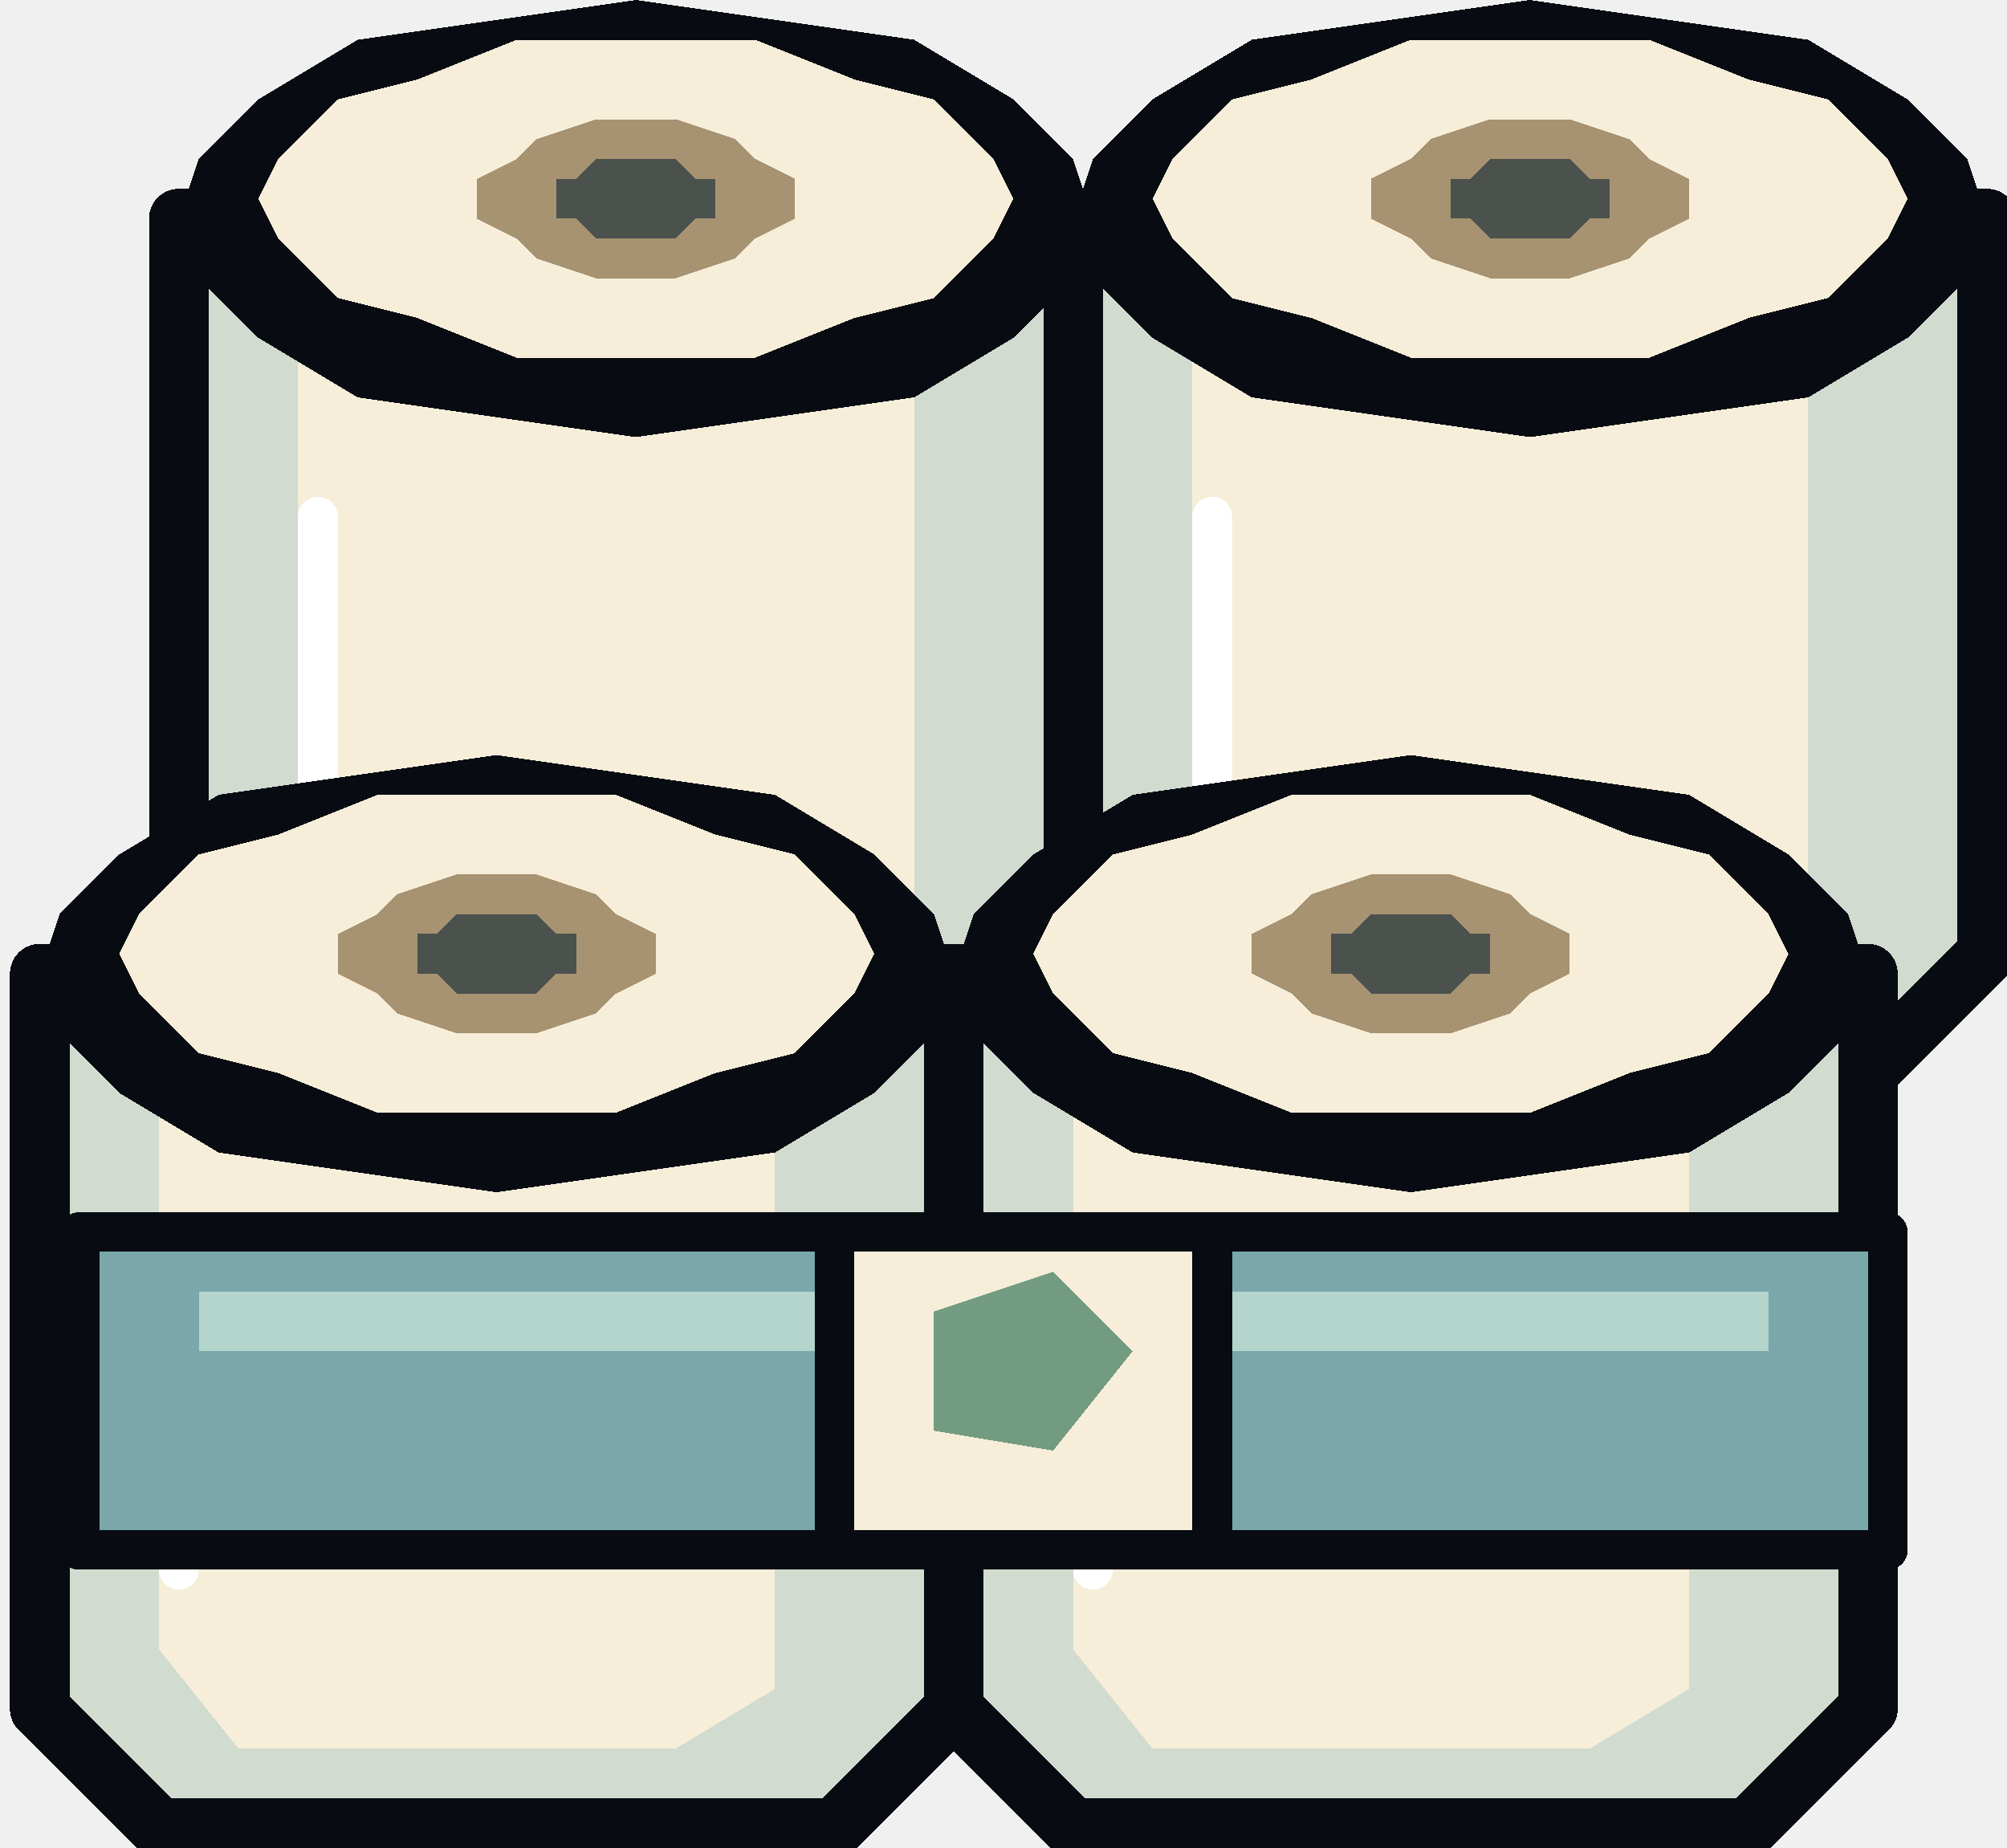
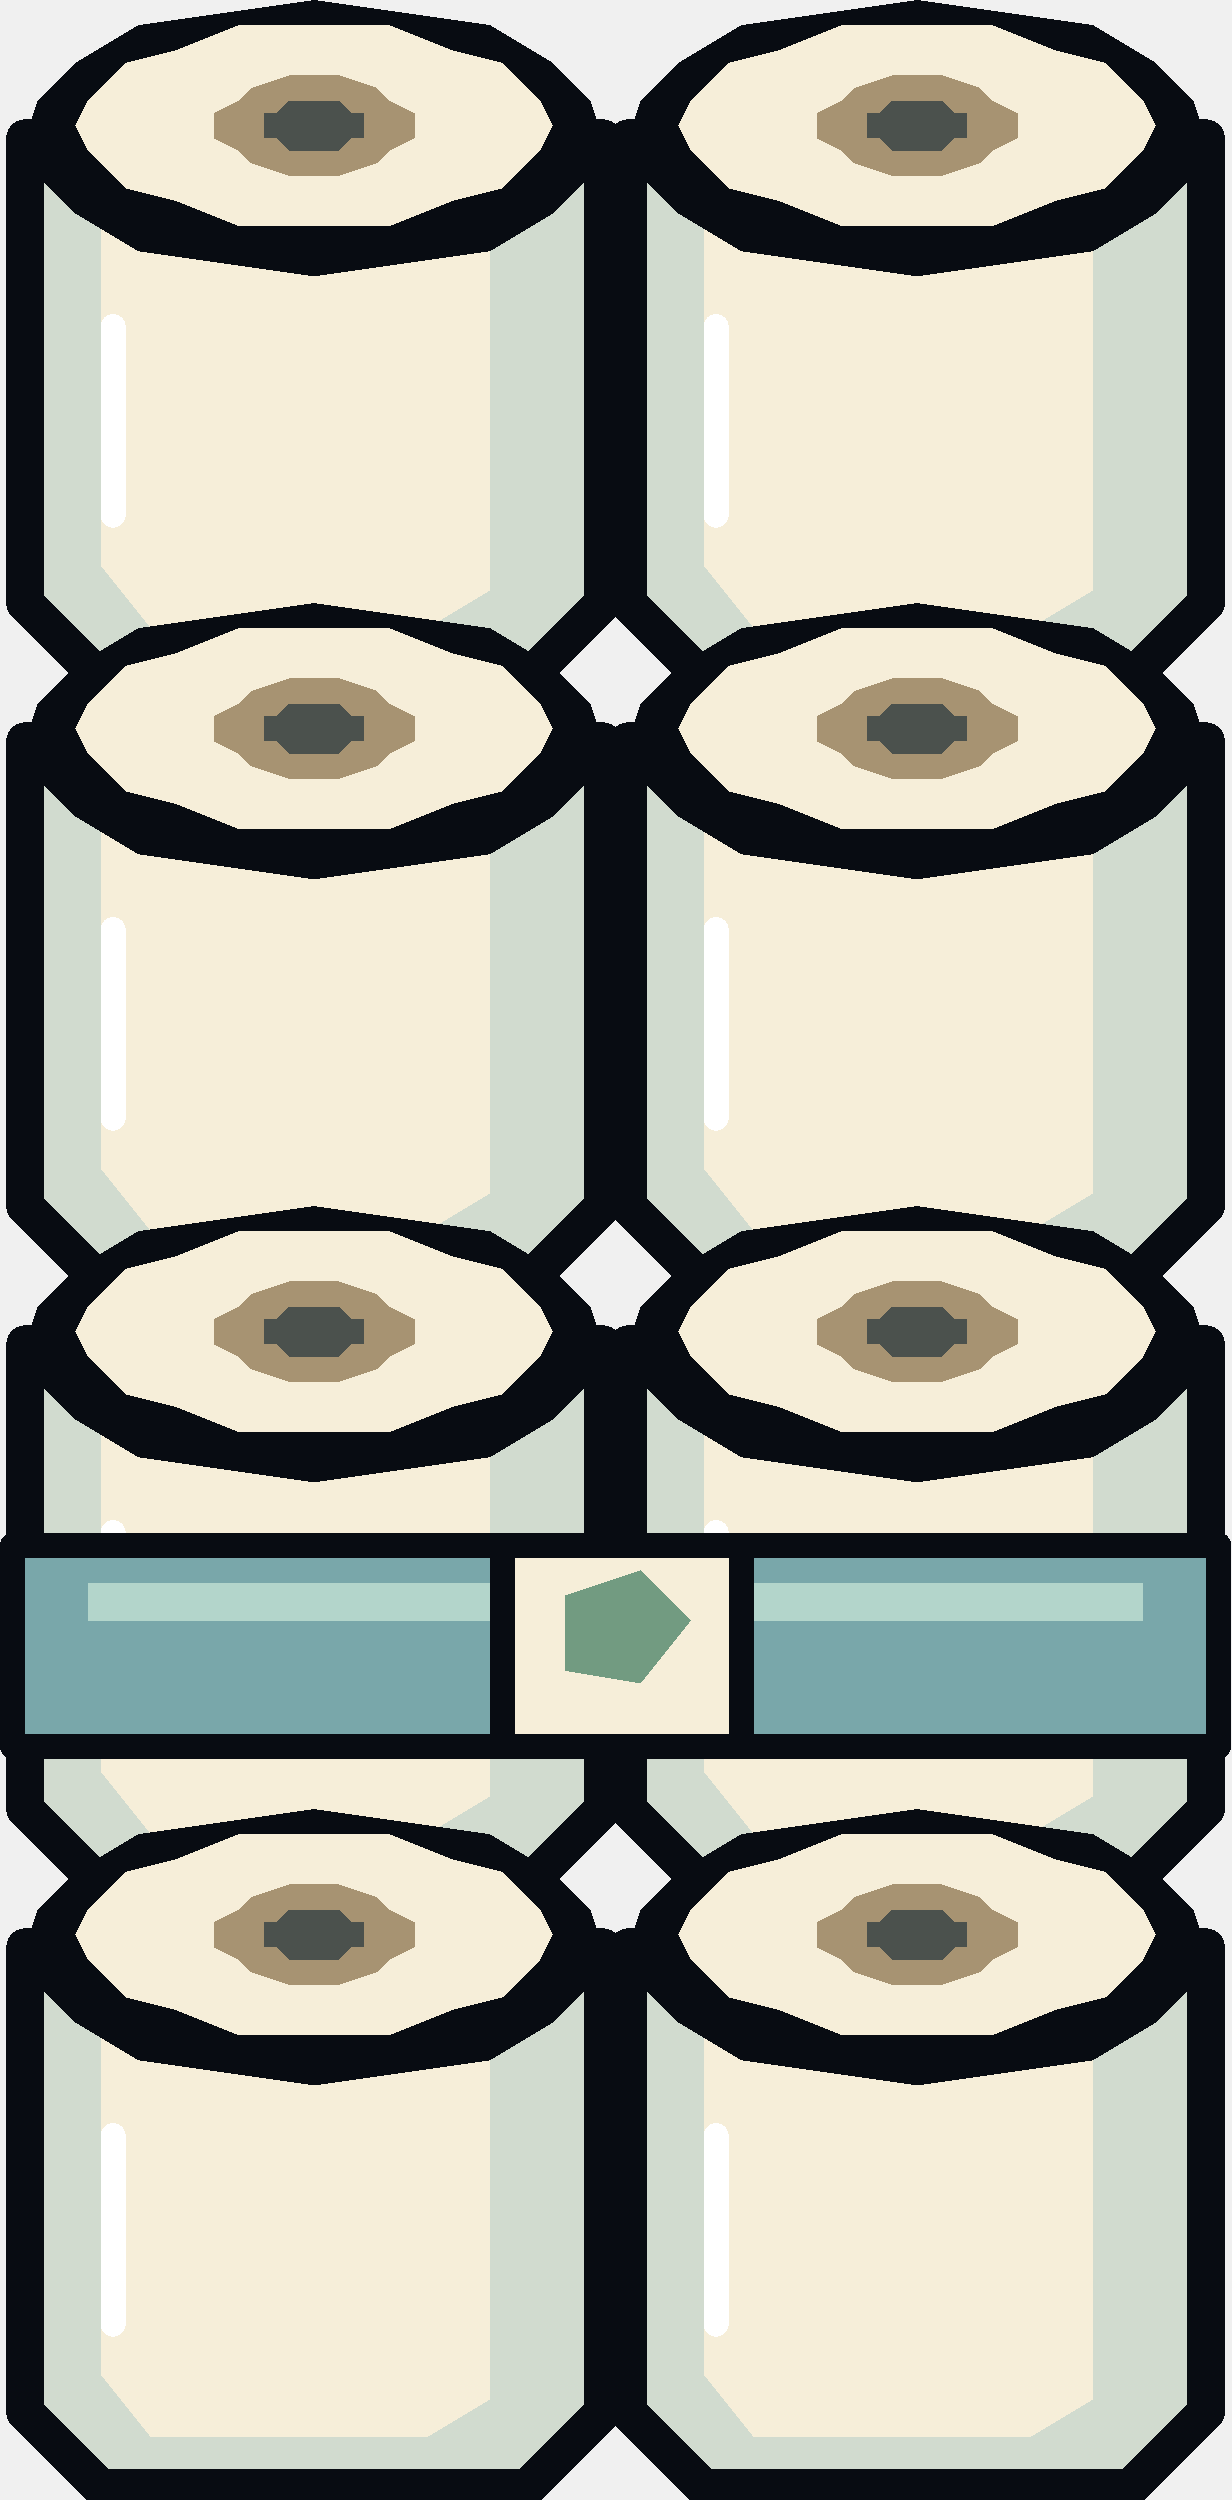
- <svg xmlns="http://www.w3.org/2000/svg" width="101" height="93" viewBox="11 18 101 93" shape-rendering="crispEdges">
-   <path d="M20 29H66V66L60 72H26L20 66Z" fill="#d1dbcf" stroke="#080c12" stroke-width="3" stroke-linejoin="round" />
-   <path d="M26 33H57V65L52 68H30L26 63Z" fill="#f6eed9" />
-   <path d="M66 29L65 32L62 35L57 38L50 39L43 40L36 39L29 38L24 35L21 32L20 29L21 26L24 23L29 20L36 19L43 18L50 19L57 20L62 23L65 26Z" fill="#080c12" />
-   <path d="M62 28L61 30L58 33L54 34L49 36L43 36L37 36L32 34L28 33L25 30L24 28L25 26L28 23L32 22L37 20L43 20L49 20L54 22L58 23L61 26Z" fill="#f6eed9" />
-   <path d="M51 28L51 29L49 30L48 31L45 32L43 32L41 32L38 31L37 30L35 29L35 28L35 27L37 26L38 25L41 24L43 24L45 24L48 25L49 26L51 27Z" fill="#a79372" />
-   <path d="M47 28L47 29L46 29L45 30L44 30L43 30L42 30L41 30L40 29L39 29L39 28L39 27L40 27L41 26L42 26L43 26L44 26L45 26L46 27L47 27Z" fill="#4b514d" />
-   <path d="M27 44L27 59" fill="none" stroke="#ffffff" stroke-width="2" stroke-linejoin="round" stroke-linecap="round" />
-   <path d="M65 29H111V66L105 72H71L65 66Z" fill="#d1dbcf" stroke="#080c12" stroke-width="3" stroke-linejoin="round" />
-   <path d="M71 33H102V65L97 68H75L71 63Z" fill="#f6eed9" />
-   <path d="M111 29L110 32L107 35L102 38L95 39L88 40L81 39L74 38L69 35L66 32L65 29L66 26L69 23L74 20L81 19L88 18L95 19L102 20L107 23L110 26Z" fill="#080c12" />
-   <path d="M107 28L106 30L103 33L99 34L94 36L88 36L82 36L77 34L73 33L70 30L69 28L70 26L73 23L77 22L82 20L88 20L94 20L99 22L103 23L106 26Z" fill="#f6eed9" />
-   <path d="M96 28L96 29L94 30L93 31L90 32L88 32L86 32L83 31L82 30L80 29L80 28L80 27L82 26L83 25L86 24L88 24L90 24L93 25L94 26L96 27Z" fill="#a79372" />
-   <path d="M92 28L92 29L91 29L90 30L89 30L88 30L87 30L86 30L85 29L84 29L84 28L84 27L85 27L86 26L87 26L88 26L89 26L90 26L91 27L92 27Z" fill="#4b514d" />
-   <path d="M72 44L72 59" fill="none" stroke="#ffffff" stroke-width="2" stroke-linejoin="round" stroke-linecap="round" />
-   <path d="M13 67H59V104L53 110H19L13 104Z" fill="#d1dbcf" stroke="#080c12" stroke-width="3" stroke-linejoin="round" />
-   <path d="M19 71H50V103L45 106H23L19 101Z" fill="#f6eed9" />
-   <path d="M59 67L58 70L55 73L50 76L43 77L36 78L29 77L22 76L17 73L14 70L13 67L14 64L17 61L22 58L29 57L36 56L43 57L50 58L55 61L58 64Z" fill="#080c12" />
-   <path d="M55 66L54 68L51 71L47 72L42 74L36 74L30 74L25 72L21 71L18 68L17 66L18 64L21 61L25 60L30 58L36 58L42 58L47 60L51 61L54 64Z" fill="#f6eed9" />
-   <path d="M44 66L44 67L42 68L41 69L38 70L36 70L34 70L31 69L30 68L28 67L28 66L28 65L30 64L31 63L34 62L36 62L38 62L41 63L42 64L44 65Z" fill="#a79372" />
-   <path d="M40 66L40 67L39 67L38 68L37 68L36 68L35 68L34 68L33 67L32 67L32 66L32 65L33 65L34 64L35 64L36 64L37 64L38 64L39 65L40 65Z" fill="#4b514d" />
-   <path d="M20 82L20 97" fill="none" stroke="#ffffff" stroke-width="2" stroke-linejoin="round" stroke-linecap="round" />
-   <path d="M59 67H105V104L99 110H65L59 104Z" fill="#d1dbcf" stroke="#080c12" stroke-width="3" stroke-linejoin="round" />
-   <path d="M65 71H96V103L91 106H69L65 101Z" fill="#f6eed9" />
-   <path d="M105 67L104 70L101 73L96 76L89 77L82 78L75 77L68 76L63 73L60 70L59 67L60 64L63 61L68 58L75 57L82 56L89 57L96 58L101 61L104 64Z" fill="#080c12" />
-   <path d="M101 66L100 68L97 71L93 72L88 74L82 74L76 74L71 72L67 71L64 68L63 66L64 64L67 61L71 60L76 58L82 58L88 58L93 60L97 61L100 64Z" fill="#f6eed9" />
-   <path d="M90 66L90 67L88 68L87 69L84 70L82 70L80 70L77 69L76 68L74 67L74 66L74 65L76 64L77 63L80 62L82 62L84 62L87 63L88 64L90 65Z" fill="#a79372" />
-   <path d="M86 66L86 67L85 67L84 68L83 68L82 68L81 68L80 68L79 67L78 67L78 66L78 65L79 65L80 64L81 64L82 64L83 64L84 64L85 65L86 65Z" fill="#4b514d" />
-   <path d="M66 82L66 97" fill="none" stroke="#ffffff" stroke-width="2" stroke-linejoin="round" stroke-linecap="round" />
-   <path d="M15 80H106V96H15Z" fill="#79a7aa" stroke="#080c12" stroke-width="2" stroke-linejoin="round" />
-   <rect x="21" y="83" width="79" height="3" fill="#b3d5cb" />
-   <path d="M53 80H72V96H53Z" fill="#f6eed9" stroke="#080c12" stroke-width="2" stroke-linejoin="round" />
-   <path d="M58 84L64 82L68 86L64 91L58 90Z" fill="#729b81" />
+ <svg xmlns="http://www.w3.org/2000/svg" width="98" height="199" viewBox="14 14 98 199" shape-rendering="crispEdges">
+   <path d="M16 25H62V62L56 68H22L16 62Z" fill="#d1dbcf" stroke="#080c12" stroke-width="3" stroke-linejoin="round" />
+   <path d="M22 29H53V61L48 64H26L22 59Z" fill="#f6eed9" />
+   <path d="M62 25L61 28L58 31L53 34L46 35L39 36L32 35L25 34L20 31L17 28L16 25L17 22L20 19L25 16L32 15L39 14L46 15L53 16L58 19L61 22Z" fill="#080c12" />
+   <path d="M58 24L57 26L54 29L50 30L45 32L39 32L33 32L28 30L24 29L21 26L20 24L21 22L24 19L28 18L33 16L39 16L45 16L50 18L54 19L57 22Z" fill="#f6eed9" />
+   <path d="M47 24L47 25L45 26L44 27L41 28L39 28L37 28L34 27L33 26L31 25L31 24L31 23L33 22L34 21L37 20L39 20L41 20L44 21L45 22L47 23Z" fill="#a79372" />
+   <path d="M43 24L43 25L42 25L41 26L40 26L39 26L38 26L37 26L36 25L35 25L35 24L35 23L36 23L37 22L38 22L39 22L40 22L41 22L42 23L43 23Z" fill="#4b514d" />
+   <path d="M23 40L23 55" fill="none" stroke="#ffffff" stroke-width="2" stroke-linejoin="round" stroke-linecap="round" />
+   <path d="M64 25H110V62L104 68H70L64 62Z" fill="#d1dbcf" stroke="#080c12" stroke-width="3" stroke-linejoin="round" />
+   <path d="M70 29H101V61L96 64H74L70 59Z" fill="#f6eed9" />
+   <path d="M110 25L109 28L106 31L101 34L94 35L87 36L80 35L73 34L68 31L65 28L64 25L65 22L68 19L73 16L80 15L87 14L94 15L101 16L106 19L109 22Z" fill="#080c12" />
+   <path d="M106 24L105 26L102 29L98 30L93 32L87 32L81 32L76 30L72 29L69 26L68 24L69 22L72 19L76 18L81 16L87 16L93 16L98 18L102 19L105 22Z" fill="#f6eed9" />
+   <path d="M95 24L95 25L93 26L92 27L89 28L87 28L85 28L82 27L81 26L79 25L79 24L79 23L81 22L82 21L85 20L87 20L89 20L92 21L93 22L95 23Z" fill="#a79372" />
+   <path d="M91 24L91 25L90 25L89 26L88 26L87 26L86 26L85 26L84 25L83 25L83 24L83 23L84 23L85 22L86 22L87 22L88 22L89 22L90 23L91 23Z" fill="#4b514d" />
+   <path d="M71 40L71 55" fill="none" stroke="#ffffff" stroke-width="2" stroke-linejoin="round" stroke-linecap="round" />
+   <path d="M16 73H62V110L56 116H22L16 110Z" fill="#d1dbcf" stroke="#080c12" stroke-width="3" stroke-linejoin="round" />
+   <path d="M22 77H53V109L48 112H26L22 107Z" fill="#f6eed9" />
+   <path d="M62 73L61 76L58 79L53 82L46 83L39 84L32 83L25 82L20 79L17 76L16 73L17 70L20 67L25 64L32 63L39 62L46 63L53 64L58 67L61 70Z" fill="#080c12" />
+   <path d="M58 72L57 74L54 77L50 78L45 80L39 80L33 80L28 78L24 77L21 74L20 72L21 70L24 67L28 66L33 64L39 64L45 64L50 66L54 67L57 70Z" fill="#f6eed9" />
+   <path d="M47 72L47 73L45 74L44 75L41 76L39 76L37 76L34 75L33 74L31 73L31 72L31 71L33 70L34 69L37 68L39 68L41 68L44 69L45 70L47 71Z" fill="#a79372" />
+   <path d="M43 72L43 73L42 73L41 74L40 74L39 74L38 74L37 74L36 73L35 73L35 72L35 71L36 71L37 70L38 70L39 70L40 70L41 70L42 71L43 71Z" fill="#4b514d" />
+   <path d="M23 88L23 103" fill="none" stroke="#ffffff" stroke-width="2" stroke-linejoin="round" stroke-linecap="round" />
+   <path d="M64 73H110V110L104 116H70L64 110Z" fill="#d1dbcf" stroke="#080c12" stroke-width="3" stroke-linejoin="round" />
+   <path d="M70 77H101V109L96 112H74L70 107Z" fill="#f6eed9" />
+   <path d="M110 73L109 76L106 79L101 82L94 83L87 84L80 83L73 82L68 79L65 76L64 73L65 70L68 67L73 64L80 63L87 62L94 63L101 64L106 67L109 70Z" fill="#080c12" />
+   <path d="M106 72L105 74L102 77L98 78L93 80L87 80L81 80L76 78L72 77L69 74L68 72L69 70L72 67L76 66L81 64L87 64L93 64L98 66L102 67L105 70Z" fill="#f6eed9" />
+   <path d="M95 72L95 73L93 74L92 75L89 76L87 76L85 76L82 75L81 74L79 73L79 72L79 71L81 70L82 69L85 68L87 68L89 68L92 69L93 70L95 71Z" fill="#a79372" />
+   <path d="M91 72L91 73L90 73L89 74L88 74L87 74L86 74L85 74L84 73L83 73L83 72L83 71L84 71L85 70L86 70L87 70L88 70L89 70L90 71L91 71Z" fill="#4b514d" />
+   <path d="M71 88L71 103" fill="none" stroke="#ffffff" stroke-width="2" stroke-linejoin="round" stroke-linecap="round" />
+   <path d="M16 121H62V158L56 164H22L16 158Z" fill="#d1dbcf" stroke="#080c12" stroke-width="3" stroke-linejoin="round" />
+   <path d="M22 125H53V157L48 160H26L22 155Z" fill="#f6eed9" />
+   <path d="M62 121L61 124L58 127L53 130L46 131L39 132L32 131L25 130L20 127L17 124L16 121L17 118L20 115L25 112L32 111L39 110L46 111L53 112L58 115L61 118Z" fill="#080c12" />
+   <path d="M58 120L57 122L54 125L50 126L45 128L39 128L33 128L28 126L24 125L21 122L20 120L21 118L24 115L28 114L33 112L39 112L45 112L50 114L54 115L57 118Z" fill="#f6eed9" />
+   <path d="M47 120L47 121L45 122L44 123L41 124L39 124L37 124L34 123L33 122L31 121L31 120L31 119L33 118L34 117L37 116L39 116L41 116L44 117L45 118L47 119Z" fill="#a79372" />
+   <path d="M43 120L43 121L42 121L41 122L40 122L39 122L38 122L37 122L36 121L35 121L35 120L35 119L36 119L37 118L38 118L39 118L40 118L41 118L42 119L43 119Z" fill="#4b514d" />
+   <path d="M23 136L23 151" fill="none" stroke="#ffffff" stroke-width="2" stroke-linejoin="round" stroke-linecap="round" />
+   <path d="M64 121H110V158L104 164H70L64 158Z" fill="#d1dbcf" stroke="#080c12" stroke-width="3" stroke-linejoin="round" />
+   <path d="M70 125H101V157L96 160H74L70 155Z" fill="#f6eed9" />
+   <path d="M110 121L109 124L106 127L101 130L94 131L87 132L80 131L73 130L68 127L65 124L64 121L65 118L68 115L73 112L80 111L87 110L94 111L101 112L106 115L109 118Z" fill="#080c12" />
+   <path d="M106 120L105 122L102 125L98 126L93 128L87 128L81 128L76 126L72 125L69 122L68 120L69 118L72 115L76 114L81 112L87 112L93 112L98 114L102 115L105 118Z" fill="#f6eed9" />
+   <path d="M95 120L95 121L93 122L92 123L89 124L87 124L85 124L82 123L81 122L79 121L79 120L79 119L81 118L82 117L85 116L87 116L89 116L92 117L93 118L95 119Z" fill="#a79372" />
+   <path d="M91 120L91 121L90 121L89 122L88 122L87 122L86 122L85 122L84 121L83 121L83 120L83 119L84 119L85 118L86 118L87 118L88 118L89 118L90 119L91 119Z" fill="#4b514d" />
+   <path d="M71 136L71 151" fill="none" stroke="#ffffff" stroke-width="2" stroke-linejoin="round" stroke-linecap="round" />
+   <path d="M16 169H62V206L56 212H22L16 206Z" fill="#d1dbcf" stroke="#080c12" stroke-width="3" stroke-linejoin="round" />
+   <path d="M22 173H53V205L48 208H26L22 203Z" fill="#f6eed9" />
+   <path d="M62 169L61 172L58 175L53 178L46 179L39 180L32 179L25 178L20 175L17 172L16 169L17 166L20 163L25 160L32 159L39 158L46 159L53 160L58 163L61 166Z" fill="#080c12" />
+   <path d="M58 168L57 170L54 173L50 174L45 176L39 176L33 176L28 174L24 173L21 170L20 168L21 166L24 163L28 162L33 160L39 160L45 160L50 162L54 163L57 166Z" fill="#f6eed9" />
+   <path d="M47 168L47 169L45 170L44 171L41 172L39 172L37 172L34 171L33 170L31 169L31 168L31 167L33 166L34 165L37 164L39 164L41 164L44 165L45 166L47 167Z" fill="#a79372" />
+   <path d="M43 168L43 169L42 169L41 170L40 170L39 170L38 170L37 170L36 169L35 169L35 168L35 167L36 167L37 166L38 166L39 166L40 166L41 166L42 167L43 167Z" fill="#4b514d" />
+   <path d="M23 184L23 199" fill="none" stroke="#ffffff" stroke-width="2" stroke-linejoin="round" stroke-linecap="round" />
+   <path d="M64 169H110V206L104 212H70L64 206Z" fill="#d1dbcf" stroke="#080c12" stroke-width="3" stroke-linejoin="round" />
+   <path d="M70 173H101V205L96 208H74L70 203Z" fill="#f6eed9" />
+   <path d="M110 169L109 172L106 175L101 178L94 179L87 180L80 179L73 178L68 175L65 172L64 169L65 166L68 163L73 160L80 159L87 158L94 159L101 160L106 163L109 166Z" fill="#080c12" />
+   <path d="M106 168L105 170L102 173L98 174L93 176L87 176L81 176L76 174L72 173L69 170L68 168L69 166L72 163L76 162L81 160L87 160L93 160L98 162L102 163L105 166Z" fill="#f6eed9" />
+   <path d="M95 168L95 169L93 170L92 171L89 172L87 172L85 172L82 171L81 170L79 169L79 168L79 167L81 166L82 165L85 164L87 164L89 164L92 165L93 166L95 167Z" fill="#a79372" />
+   <path d="M91 168L91 169L90 169L89 170L88 170L87 170L86 170L85 170L84 169L83 169L83 168L83 167L84 167L85 166L86 166L87 166L88 166L89 166L90 167L91 167Z" fill="#4b514d" />
+   <path d="M71 184L71 199" fill="none" stroke="#ffffff" stroke-width="2" stroke-linejoin="round" stroke-linecap="round" />
+   <path d="M15 137H111V153H15Z" fill="#79a7aa" stroke="#080c12" stroke-width="2" stroke-linejoin="round" />
+   <rect x="21" y="140" width="84" height="3" fill="#b3d5cb" />
+   <path d="M54 137H73V153H54Z" fill="#f6eed9" stroke="#080c12" stroke-width="2" stroke-linejoin="round" />
+   <path d="M59 141L65 139L69 143L65 148L59 147Z" fill="#729b81" />
</svg>
